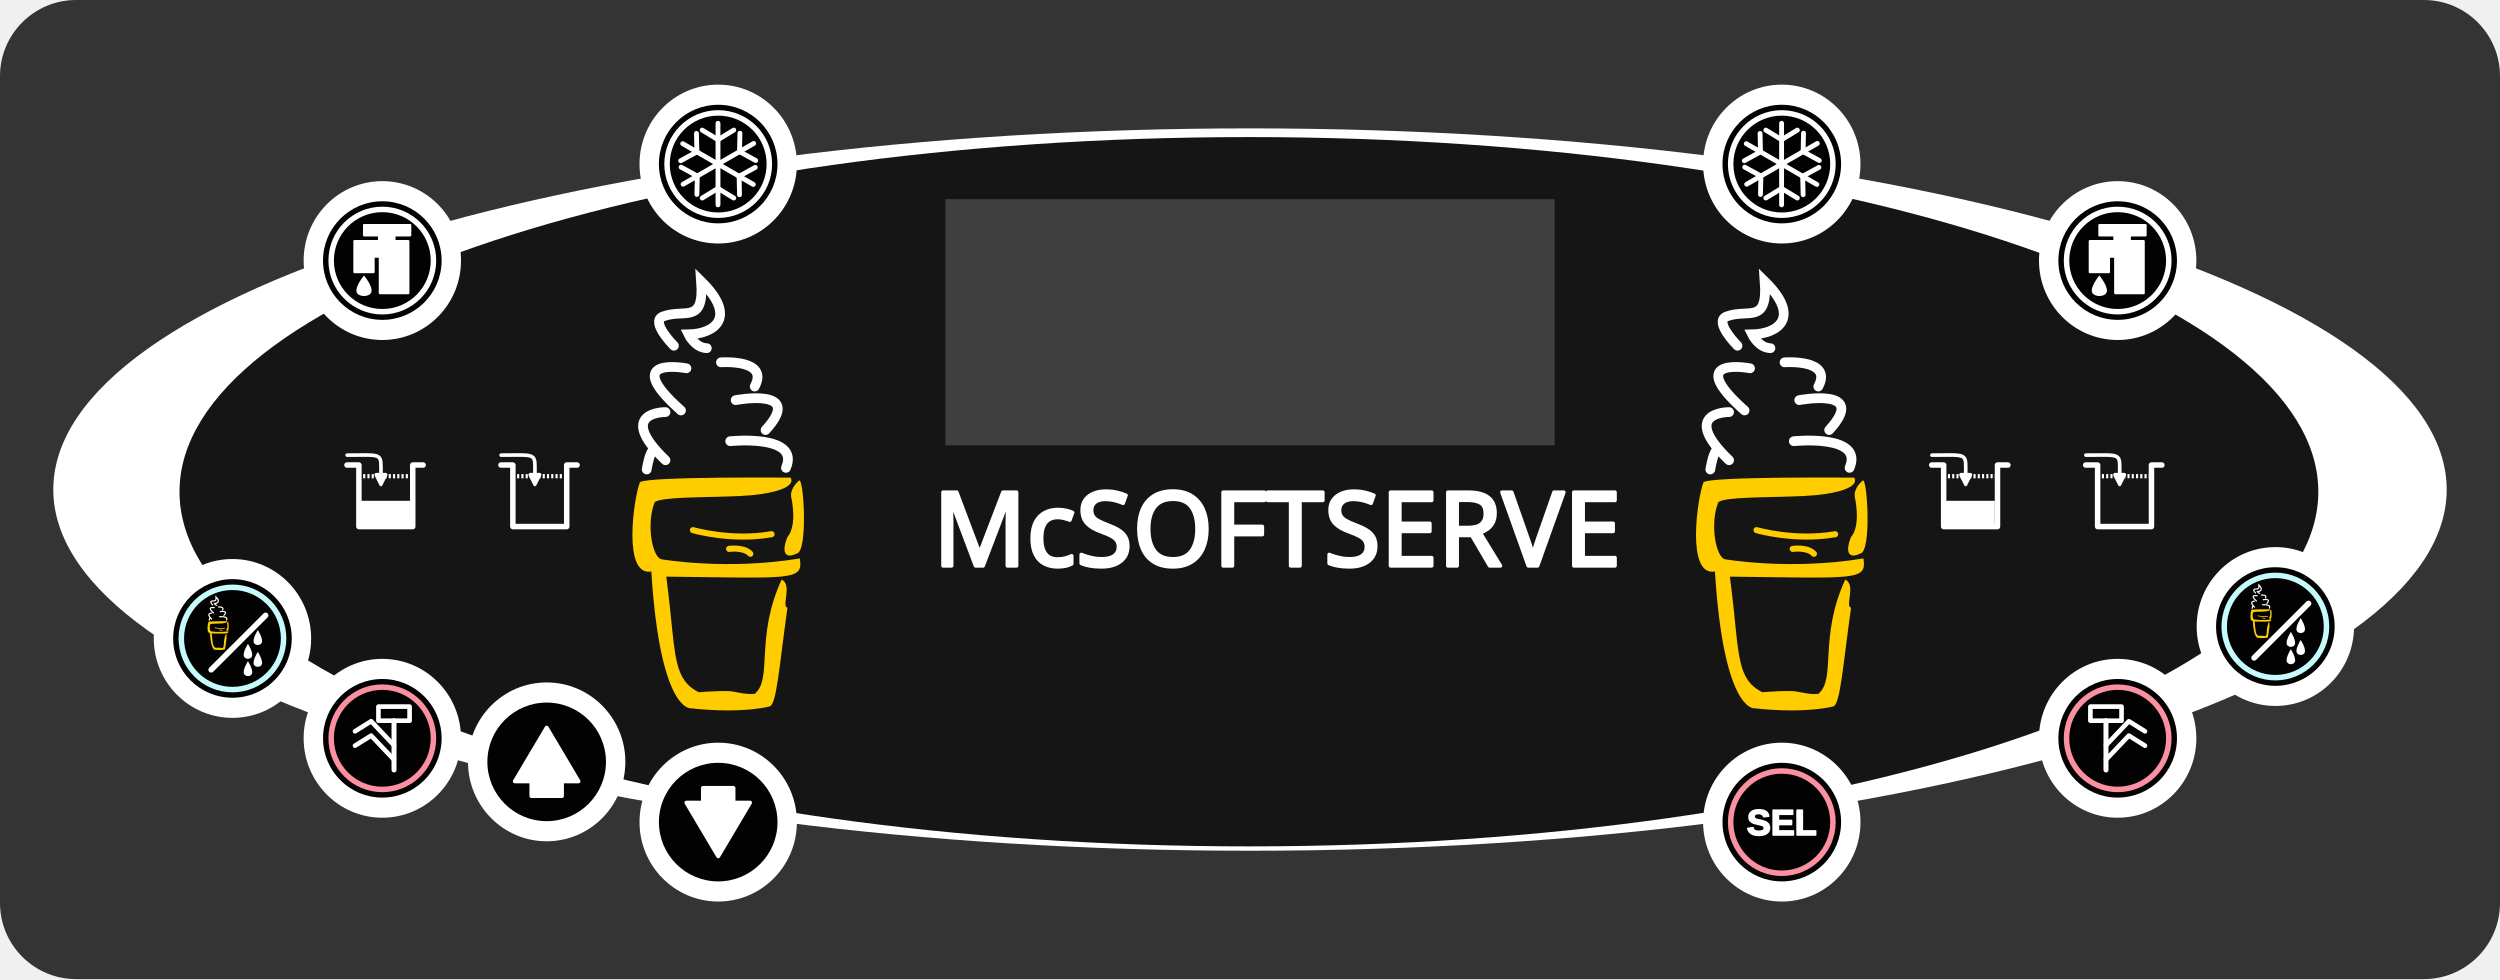
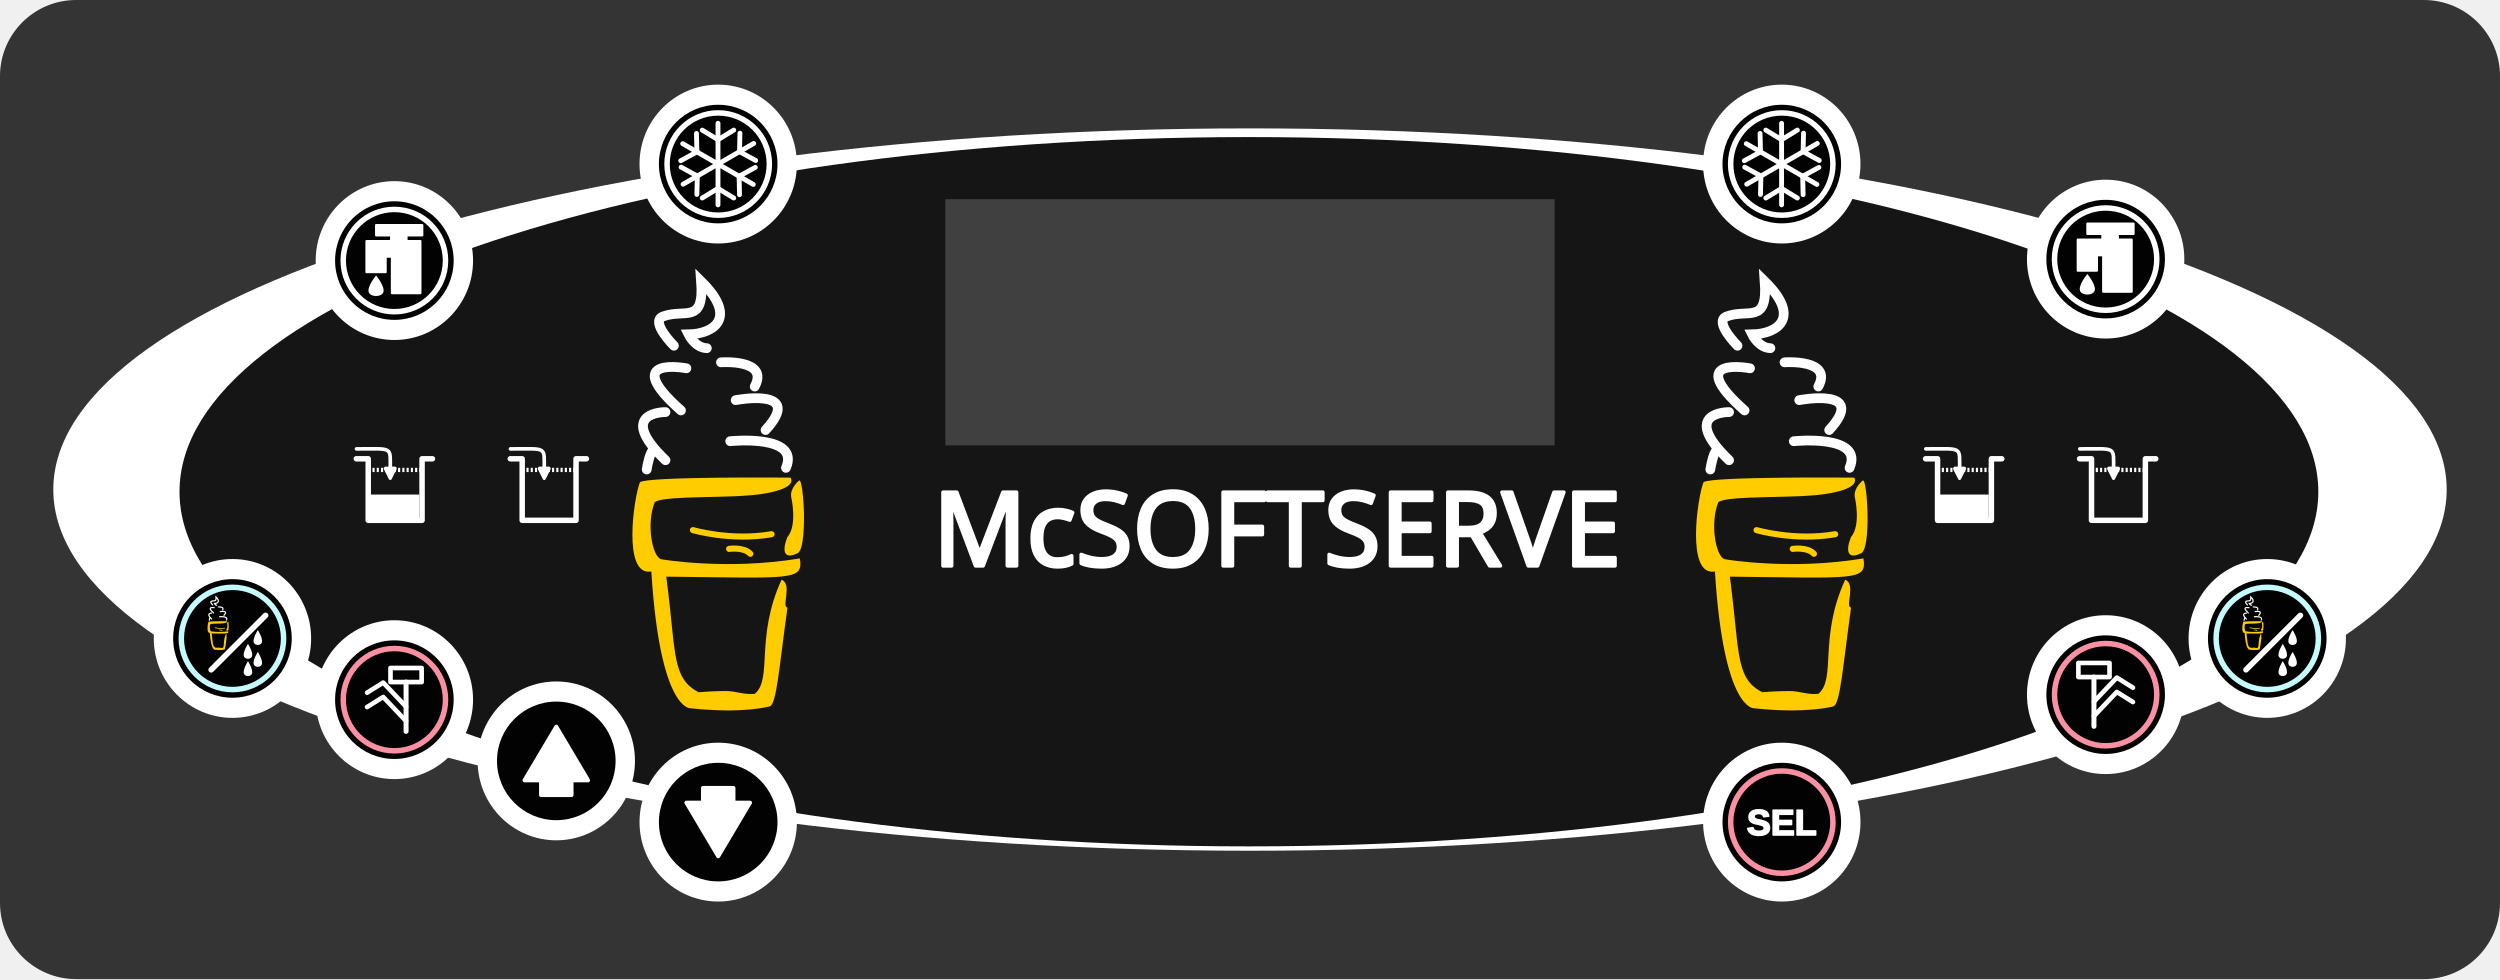
<svg xmlns="http://www.w3.org/2000/svg" xmlns:xlink="http://www.w3.org/1999/xlink" width="205.327mm" height="80.415mm" viewBox="0 0 205.327 80.415" version="1.1" id="svg1" xml:space="preserve">
  <style id="style13">.soft-serve {
	paint-order: normal;
	stroke-opacity: 1;
	stroke-dasharray: none;
	stroke-miterlimit: 5;
	stroke-linejoin: miter;
	stroke-linecap: round;
	stroke-width: 0.8;
	stroke: #ffffff;
	fill: none;
}

.cone {
	fill: #ffcc00;
	stroke: none;
	paint-order: normal;
}

.cone-inner {
	fill: none;
	stroke: #ffcc00;
	stroke-width: 0.5;
	stroke-linecap: round;
	stroke-linejoin: miter;
	stroke-miterlimit: 5;
	stroke-dasharray: none;
	stroke-opacity: 1;
	paint-order: normal;
}

.button-border {
	fill: #ffffff;
	fill-opacity: 1;
	stroke: none;
	paint-order: normal;
}

.button-ring {
	opacity: 1;
	fill: none;
	fill-opacity: 1;
	stroke: inherit;
	stroke-width: 0.45;
	stroke-linecap: round;
	stroke-linejoin: miter;
	stroke-miterlimit: 5;
	stroke-dasharray: none;
	stroke-opacity: 1;
	paint-order: normal;
}

.blue-ring {
	stroke: #C5FBFD !important;
}

.red-ring {
	stroke: #FA90A1 !important;
}

.white-ring {
	stroke: white !important;
}

.white-fill {
	fill: white !important;
}

.no-ring {
	stroke: none !important;
}</style>
  <defs id="defs1">
    <rect x="315.413" y="389.349" width="225.585" height="88.837" id="rect19" />
    <marker style="overflow:visible" id="RoundedArrow" refX="0" refY="0" orient="auto-start-reverse" markerWidth="0.6" markerHeight="0.6" viewBox="0 0 1 1" preserveAspectRatio="xMidYMid" markerUnits="strokeWidth">
      <path transform="scale(0.7)" d="m -0.211,-4.106 6.422,3.211 a 1,1 90 0 1 0,1.789 L -0.211,4.106 A 1.236,1.236 31.717 0 1 -2,3 v -6 a 1.236,1.236 148.283 0 1 1.789,-1.106 z" style="fill:context-stroke;fill-rule:evenodd;stroke:none" id="path19" />
    </marker>
    <marker style="overflow:visible" id="RoundedArrow-8" refX="0" refY="0" orient="auto-start-reverse" markerWidth="0.6" markerHeight="0.6" viewBox="0 0 1 1" preserveAspectRatio="xMidYMid" markerUnits="strokeWidth">
      <path transform="scale(0.7)" d="m -0.211,-4.106 6.422,3.211 a 1,1 90 0 1 0,1.789 L -0.211,4.106 A 1.236,1.236 31.717 0 1 -2,3 v -6 a 1.236,1.236 148.283 0 1 1.789,-1.106 z" style="fill:context-stroke;fill-rule:evenodd;stroke:none" id="path19-3" />
    </marker>
  </defs>
  <g id="layer1" transform="translate(-2.240104,-64.82178)">
    <rect style="fill:#343435;fill-opacity:1;stroke:none;stroke-width:0.443;stroke-miterlimit:2" id="background" width="205.327" height="80.415" x="2.24" y="64.822" ry="6.255" />
    <g id="background-ellipse" transform="translate(-0.797806,1.025749)">
      <ellipse style="opacity:1;fill:#ffffff;fill-opacity:1;stroke-width:0.438;stroke-miterlimit:2" id="background-ring" cx="105.701" cy="104.004" rx="98.285" ry="29.664" opacity="0.05" />
      <ellipse style="opacity:1;fill:#151515;fill-opacity:1;stroke-width:0.438;stroke-miterlimit:2" id="background-center" cx="105.612" cy="104.182" rx="87.831" ry="29.128" opacity="0.05" />
    </g>
  </g>
  <g id="layer2" transform="translate(-2.240104,-64.82178)" style="display:inline">
    <rect style="fill:#4d4d4d;fill-opacity:0.775;stroke-width:0.438;stroke-miterlimit:2" id="lcd-display" width="50.039" height="20.218" x="79.884" y="81.182" />
    <text xml:space="preserve" transform="matrix(0.2645833,0,0,0.2645833,-4.58237,0.6519047)" id="title" style="font-style:normal;font-variant:normal;font-weight:normal;font-stretch:normal;font-size:32px;font-family:Comfortaa;-inkscape-font-specification:'Comfortaa, Normal';font-variant-ligatures:normal;font-variant-caps:normal;font-variant-numeric:normal;font-variant-east-asian:normal;white-space:pre;shape-inside:url(#rect19);display:inline;opacity:1;fill:#ffffff;fill-opacity:1;stroke:#ffffff;stroke-width:1.134;stroke-linecap:round;stroke-linejoin:round;stroke-miterlimit:5;stroke-dasharray:none;stroke-dashoffset:0;stroke-opacity:1;paint-order:normal">
      <tspan x="315.414" y="418.174" id="tspan1">McSOFTSERVE</tspan>
    </text>
    <g id="cone" transform="translate(1.923751,1.029831)">
      <path d="m 55.665,92.187 c 0,0 -1.993,-1.988 -0.897,-2.403 1.782,-0.674 3.4,0.704 3.131,-2.891 3.015,2.965 1.105,4.316 -1.034,4.361 0,0 0.543,1.112 1.503,1.134" id="path3" class="soft-serve" />
      <path d="m 56.693,94.041 c 0,0 -5.562,-1.072 -0.447,3.462" id="path4" class="soft-serve" />
      <path d="m 59.53,93.55 c 0,0 3.998,-0.29 2.77,1.988" id="path5" class="soft-serve" />
      <path d="m 60.736,96.655 c 0,0 5.718,-1.095 2.457,2.457" id="path6" class="soft-serve" />
      <path d="m 54.973,97.637 c 0,0 -4.155,-0.045 0,3.954" id="path7" class="soft-serve" />
      <path d="m 53.431,102.351 c 0,0 0.29,-1.787 0.625,-1.541" id="path8" class="soft-serve" />
      <path d="m 60.289,100.028 c 0,0 5.785,-0.603 4.579,2.189" id="path9" class="soft-serve" />
      <path d="m 65.248,103.021 c 0,0 -11.861,-0.112 -12.375,0.38 -0.491,1.206 -1.464,7.762 0.938,7.327 0.715,11.482 3.217,11.236 3.217,11.236 4.378,0.469 6.5,-0.156 6.5,-0.156 0.567,-0.133 0.782,-3.224 1.462,-8.109 -0.516,-0.078 0.429,-1.913 -0.479,-2.301 -2.189,4.758 -0.715,8.153 -2.211,9.382 -0.922,0.083 -1.531,-0.23 -2.323,-0.233 -1.127,-0.004 -2.279,0.099 -2.279,0.099 -1.522,-0.79 -1.863,-1.951 -2.178,-5.199 -0.227,-2.337 -0.48,-4.295 -0.48,-4.295 10.365,0.112 11.258,0.357 10.968,-1.497 -6.031,1.005 -11.392,0.067 -11.392,0.067 -0.737,-0.223 -1.229,-2.904 -0.536,-4.669 0.471,-0.471 4.035,-0.388 6.947,-0.519 2.749,-0.123 4.685,-0.708 4.222,-1.514 z" id="path10" class="cone" />
      <path d="m 65.94,103.266 c 0.38,-0.38 0.759,5.808 -0.179,5.986 -1.019,0.496 -1.245,-0.163 -0.782,-1.34 0.871,-1.005 0.313,-3.328 0.313,-3.328 -0.089,-0.737 0.648,-1.318 0.648,-1.318 z" id="path11" class="cone" />
      <path d="m 60.2,108.873 c 0,0 1.206,-0.179 1.742,0.402" id="path12" class="cone-inner" />
      <path d="m 57.229,107.332 c 0,0 3.127,0.916 6.456,0.335" id="path13" class="cone-inner" />
    </g>
-     <g id="standby-button-l" class="blue-ring" transform="translate(0.00100605)">
+     <use id="cone-right" href="#cone" transform="translate(87.35424)" />
+     <g id="mix-indicator" transform="translate(0.7659839,-0.5130282)">
+       <g id="hopper-full">
+         <path style="opacity:1;fill:none;stroke:#ffffff;stroke-width:0.45;stroke-linecap:round;stroke-linejoin:round;stroke-miterlimit:5;stroke-dasharray:none;stroke-opacity:1;paint-order:normal" d="m 30.737,103.015 h 0.979 v 5.054 h 4.423 v -5.054 h 0.853" id="path16" />
+         <rect style="opacity:1;fill:#ffffff;fill-opacity:1;stroke:none;paint-order:normal" id="rect16" width="4.107" height="2.117" x="31.811" y="105.953" />
+         <path style="opacity:1;fill:none;stroke:#ffffff;stroke-width:0.35;stroke-linecap:butt;stroke-linejoin:round;stroke-miterlimit:5;stroke-dasharray:0.175, 0.175;stroke-dashoffset:0;stroke-opacity:1;paint-order:normal" d="m 31.716,103.931 h 4.423" id="path17" />
+         <path style="opacity:1;fill:none;stroke:#ffffff;stroke-width:0.3;stroke-linecap:round;stroke-linejoin:round;stroke-miterlimit:5;stroke-dasharray:none;stroke-dashoffset:0;stroke-opacity:1;marker-end:url(#RoundedArrow);paint-order:normal" d="m 30.753,102.203 c 3.043,0 2.773,-0.238 2.773,1.706" id="path18" />
+       </g>
+       <g id="hopper-full-7" transform="translate(12.64562)">
+         <path style="opacity:1;fill:none;stroke:#ffffff;stroke-width:0.45;stroke-linecap:round;stroke-linejoin:round;stroke-miterlimit:5;stroke-dasharray:none;stroke-opacity:1;paint-order:normal" d="m 30.737,103.015 h 0.979 v 5.054 h 4.423 v -5.054 h 0.853" id="path16-5" />
+         <path style="opacity:1;fill:none;stroke:#ffffff;stroke-width:0.35;stroke-linecap:butt;stroke-linejoin:round;stroke-miterlimit:5;stroke-dasharray:0.175, 0.175;stroke-dashoffset:0;stroke-opacity:1;paint-order:normal" d="m 31.716,103.931 h 4.423" id="path17-8" />
+         <path style="opacity:1;fill:none;stroke:#ffffff;stroke-width:0.3;stroke-linecap:round;stroke-linejoin:round;stroke-miterlimit:5;stroke-dasharray:none;stroke-dashoffset:0;stroke-opacity:1;marker-end:url(#RoundedArrow-8);paint-order:normal" d="m 30.753,102.203 c 3.043,0 2.773,-0.238 2.773,1.706" id="path18-6" />
+       </g>
+     </g>
+     <use id="mix-indicator-r" href="#mix-indicator" transform="translate(128.8905)" />
+   </g>
+   <g id="layer3" style="display:inline">
+     <use id="down-button" href="#up-button" transform="matrix(1,0,0,-1,13.29841,130.0128)" style="display:inline" x="0" y="0" />
+     <use id="topping-button-r" href="#topping-button-l" transform="matrix(-1,0,0,1,205.3288,-0.4115137)" class="red-ring" style="display:inline" x="0" y="0" />
+     <use id="standby-button-r" href="#standby-button-l" transform="translate(167.1193)" class="blue-ring" style="display:inline" x="0" y="0" />
+     <use id="wash-button-r" href="#wash-button-l" transform="translate(140.548,-0.1193288)" class="white-ring" style="display:inline" x="0" y="0" />
+     <use id="auto-button-r" href="#auto-button-l" transform="translate(87.35424)" class="white-ring" style="display:inline" x="0" y="0" />
+     <g id="standby-button-l" class="blue-ring" transform="translate(-2.239098,-64.82178)" style="display:inline">
      <use id="standby-l" href="#button-base" transform="translate(-12.30923,31.03481)" />
      <g id="standby-icon">
        <path style="opacity:1;fill:#ffffff;fill-opacity:1;stroke:#ffffff;stroke-width:0.464;stroke-linecap:round;stroke-linejoin:round;stroke-miterlimit:5;stroke-dasharray:none;stroke-dashoffset:0;stroke-opacity:1;paint-order:normal" d="m 19.586,119.831 4.467,-4.467" id="path34" />
        <use x="0" y="0" xlink:href="#drop" id="use35" transform="matrix(0.5270681,0,0,0.6795137,5.844367,58.24849)" />
        <use x="0" y="0" xlink:href="#drop" id="use35-4" transform="matrix(0.5270681,0,0,0.6795137,6.653443,58.90995)" />
        <use x="0" y="0" xlink:href="#drop" id="use35-9" transform="matrix(0.5270681,0,0,0.6795137,5.844366,59.67063)" />
        <use x="0" y="0" xlink:href="#drop" id="use35-8" transform="matrix(0.5270681,0,0,0.6795137,6.653443,57.11653)" />
        <use x="0" y="0" xlink:href="#cone" id="use34" transform="matrix(0.1237094,0,0,0.1237094,12.58,102.9716)" />
      </g>
    </g>
-     <g id="wash-button-l" class="white-ring">
+     <g id="wash-button-l" class="white-ring" style="display:inline" transform="translate(-1.24992,-64.82178)">
      <g id="button-base">
        <ellipse cx="33.64" cy="86.223" rx="6.462" ry="6.523" class="button-border" id="button-border" />
        <circle style="opacity:1;fill:#020202;fill-opacity:1;stroke:none;stroke-width:0.747;stroke-linecap:round;stroke-linejoin:miter;stroke-miterlimit:5;stroke-dasharray:none;stroke-opacity:1;paint-order:normal" id="button-inner" cx="33.64" cy="86.223" r="4.87" />
        <circle id="button-ring" cx="33.64" cy="86.223" r="4.201" class="button-ring" />
      </g>
      <g id="wash-icon" transform="matrix(0.9352888,0,0,0.9352888,2.394714,5.614587)">
        <path style="opacity:1;fill:#ffffff;fill-opacity:1;stroke:#ffffff;stroke-width:0.2;stroke-linecap:round;stroke-linejoin:round;stroke-miterlimit:5;stroke-dasharray:none;stroke-dashoffset:0;stroke-opacity:1;paint-order:normal" d="m 31.809,83.073 h 4.043 v 0.893 h -1.385 v 0.514 h 1.22 v 4.562 h -2.491 v -3.204 l -0.561,-8e-6 v 1.356 h -1.672 v -2.714 l 2.163,8e-6 v -0.514 h -1.318 z" id="faucet" />
        <path id="drop" style="opacity:1;fill:#ffffff;fill-opacity:1;stroke:none;stroke-width:0.339;stroke-linecap:round;stroke-linejoin:round;stroke-miterlimit:5;stroke-dasharray:none;stroke-dashoffset:0;stroke-opacity:1;paint-order:normal" d="m 31.799,87.493 c 0,0 -0.915,1.098 -0.6,1.557 0.226,0.33 0.973,0.33 1.199,0 0.315,-0.458 -0.599,-1.557 -0.599,-1.557 z" />
      </g>
    </g>
-     <g id="auto-button-l" class="white-ring" transform="translate(2.403294,-0.280633)">
+     <g id="auto-button-l" class="white-ring" transform="translate(0.1631893,-65.10241)" style="display:inline">
      <use id="auto-l" href="#button-base" transform="translate(25.1827,-7.645944)" />
      <g id="snowflake" transform="translate(0.01696953,-0.01908572)">
        <g id="snowflake-spoke">
          <path style="opacity:1;fill:none;fill-opacity:1;stroke:#ffffff;stroke-width:0.4;stroke-linecap:round;stroke-linejoin:round;stroke-miterlimit:5;stroke-dasharray:none;stroke-dashoffset:0;stroke-opacity:1;paint-order:normal" d="m 58.789,75.248 v 3.349" id="path20" />
          <path style="opacity:1;fill:none;fill-opacity:1;stroke:#ffffff;stroke-width:0.4;stroke-linecap:round;stroke-linejoin:round;stroke-miterlimit:5;stroke-dasharray:none;stroke-dashoffset:0;stroke-opacity:1;paint-order:normal" d="m 60.084,75.807 -1.295,0.788" id="path21" />
          <path style="fill:none;fill-opacity:1;stroke:#ffffff;stroke-width:0.4;stroke-linecap:round;stroke-linejoin:round;stroke-miterlimit:5;stroke-dasharray:none;stroke-dashoffset:0;stroke-opacity:1;paint-order:normal" d="m 57.494,75.807 1.295,0.788" id="path21-3" />
        </g>
        <use x="0" y="0" xlink:href="#snowflake-spoke" id="use21" transform="rotate(60,58.8226,78.61591)" />
        <use x="0" y="0" xlink:href="#snowflake-spoke" id="use22" transform="rotate(120,58.7891,78.59607)" />
        <use x="0" y="0" xlink:href="#snowflake-spoke" id="use23" transform="rotate(-60,58.7891,78.59607)" />
        <use x="0" y="0" xlink:href="#snowflake-spoke" id="use24" transform="rotate(-120,58.80056,78.57672)" />
        <use x="0" y="0" xlink:href="#snowflake-spoke" id="use25" transform="matrix(1,0,0,-1,0,157.1921)" />
      </g>
    </g>
-     <use id="cone-right" href="#cone" transform="translate(87.35424)" />
-     <g id="topping-button-l" class="red-ring" transform="translate(-0.2971419,1.135941)">
+     <g id="topping-button-l" class="red-ring" transform="translate(-1.547061,-66.85816)" style="display:inline">
      <use id="use15-5" href="#button-base" transform="translate(0.297141,38.09938)" />
      <g id="topping-icon" transform="matrix(0.9511588,0,0,0.9511588,1.788545,6.340767)">
        <rect style="opacity:1;fill:none;fill-opacity:1;stroke:#ffffff;stroke-width:0.4;stroke-linecap:round;stroke-linejoin:round;stroke-miterlimit:5;stroke-dasharray:none;stroke-dashoffset:0;stroke-opacity:1;paint-order:normal" id="rect36" width="2.689" height="1.216" x="33.465" y="121.304" />
        <path style="opacity:1;fill:none;fill-opacity:1;stroke:#ffffff;stroke-width:0.431;stroke-linecap:round;stroke-linejoin:round;stroke-miterlimit:5;stroke-dasharray:none;stroke-dashoffset:0;stroke-opacity:1;paint-order:normal" d="m 34.81,122.52 v 4.256" id="path36" />
        <path style="opacity:1;fill:none;fill-opacity:1;stroke:#ffffff;stroke-width:0.4;stroke-linecap:round;stroke-linejoin:round;stroke-miterlimit:5;stroke-dasharray:none;stroke-dashoffset:0;stroke-opacity:1;paint-order:normal" d="m 34.81,124.648 -1.976,-2.081 -1.392,0.87" id="path37" />
        <use x="0" y="0" xlink:href="#path37" id="use37" transform="translate(0,1.240682)" />
      </g>
    </g>
-     <g id="up-button" transform="translate(0.00100605)">
+     <g id="up-button" transform="translate(-1.449224,-64.90208)" style="display:inline">
      <use id="up" href="#button-base" transform="translate(13.49771,41.17148)" />
      <path id="up-arrow" style="opacity:1;fill:#ffffff;fill-opacity:1;stroke:#ffffff;stroke-width:0.329;stroke-linecap:round;stroke-linejoin:round;stroke-miterlimit:5;stroke-dasharray:none;stroke-dashoffset:0;stroke-opacity:1;paint-order:normal" d="m 47.138,124.589 -2.612,4.402 h 1.361 v 1.209 h 1.251 1.251 v -1.209 h 1.361 z" />
    </g>
-     <use id="down-button" href="#up-button" transform="matrix(1,0,0,-1,14.08828,259.7367)" />
-     <use id="topping-button-r" href="#topping-button-l" transform="matrix(-1,0,0,1,209.806,0)" class="red-ring" />
-     <use id="standby-button-r" href="#standby-button-l" transform="translate(167.7853,-0.9791055)" class="blue-ring" />
-     <use id="wash-button-r" href="#wash-button-l" transform="translate(142.5263)" class="white-ring" />
-     <use id="auto-button-r" href="#auto-button-l" transform="translate(87.35424)" class="white-ring" />
-     <g id="sel-button" class="red-ring" transform="translate(-2.202441,1.838341)">
+     <g id="sel-button" class="red-ring" transform="translate(-4.442545,-62.98344)" style="display:inline">
      <use id="down-0" href="#button-base" transform="translate(117.1427,44.28103)" />
      <text xml:space="preserve" style="font-size:2.946px;font-family:'Squares Bold';-inkscape-font-specification:'Squares Bold, ';opacity:1;fill:#ffffff;fill-opacity:1;stroke:#ffffff;stroke-width:0.139;stroke-linecap:round;stroke-linejoin:round;stroke-miterlimit:5;stroke-dasharray:none;stroke-dashoffset:0;stroke-opacity:1;paint-order:normal" x="147.909" y="131.558" id="sel">
        <tspan id="tspan36" style="font-style:normal;font-variant:normal;font-weight:bold;font-stretch:normal;font-size:2.946px;font-family:Arial;-inkscape-font-specification:'Arial, Bold';font-variant-ligatures:normal;font-variant-caps:normal;font-variant-numeric:normal;font-variant-east-asian:normal;stroke-width:0.139" x="147.909" y="131.558">SEL</tspan>
      </text>
    </g>
-     <g id="mix-indicator">
-       <g id="hopper-full">
-         <path style="opacity:1;fill:none;stroke:#ffffff;stroke-width:0.45;stroke-linecap:round;stroke-linejoin:round;stroke-miterlimit:5;stroke-dasharray:none;stroke-opacity:1;paint-order:normal" d="m 30.737,103.015 h 0.979 v 5.054 h 4.423 v -5.054 h 0.853" id="path16" />
-         <rect style="opacity:1;fill:#ffffff;fill-opacity:1;stroke:none;paint-order:normal" id="rect16" width="4.107" height="2.117" x="31.811" y="105.953" />
-         <path style="opacity:1;fill:none;stroke:#ffffff;stroke-width:0.35;stroke-linecap:butt;stroke-linejoin:round;stroke-miterlimit:5;stroke-dasharray:0.175, 0.175;stroke-dashoffset:0;stroke-opacity:1;paint-order:normal" d="m 31.716,103.931 h 4.423" id="path17" />
-         <path style="opacity:1;fill:none;stroke:#ffffff;stroke-width:0.3;stroke-linecap:round;stroke-linejoin:round;stroke-miterlimit:5;stroke-dasharray:none;stroke-dashoffset:0;stroke-opacity:1;marker-end:url(#RoundedArrow);paint-order:normal" d="m 30.753,102.203 c 3.043,0 2.773,-0.238 2.773,1.706" id="path18" />
-       </g>
-       <g id="hopper-full-7" transform="translate(12.64562)">
-         <path style="opacity:1;fill:none;stroke:#ffffff;stroke-width:0.45;stroke-linecap:round;stroke-linejoin:round;stroke-miterlimit:5;stroke-dasharray:none;stroke-opacity:1;paint-order:normal" d="m 30.737,103.015 h 0.979 v 5.054 h 4.423 v -5.054 h 0.853" id="path16-5" />
-         <path style="opacity:1;fill:none;stroke:#ffffff;stroke-width:0.35;stroke-linecap:butt;stroke-linejoin:round;stroke-miterlimit:5;stroke-dasharray:0.175, 0.175;stroke-dashoffset:0;stroke-opacity:1;paint-order:normal" d="m 31.716,103.931 h 4.423" id="path17-8" />
-         <path style="opacity:1;fill:none;stroke:#ffffff;stroke-width:0.3;stroke-linecap:round;stroke-linejoin:round;stroke-miterlimit:5;stroke-dasharray:none;stroke-dashoffset:0;stroke-opacity:1;marker-end:url(#RoundedArrow-8);paint-order:normal" d="m 30.753,102.203 c 3.043,0 2.773,-0.238 2.773,1.706" id="path18-6" />
-       </g>
-     </g>
-     <use id="mix-indicator-r" href="#mix-indicator" transform="translate(130.1578)" />
  </g>
</svg>
